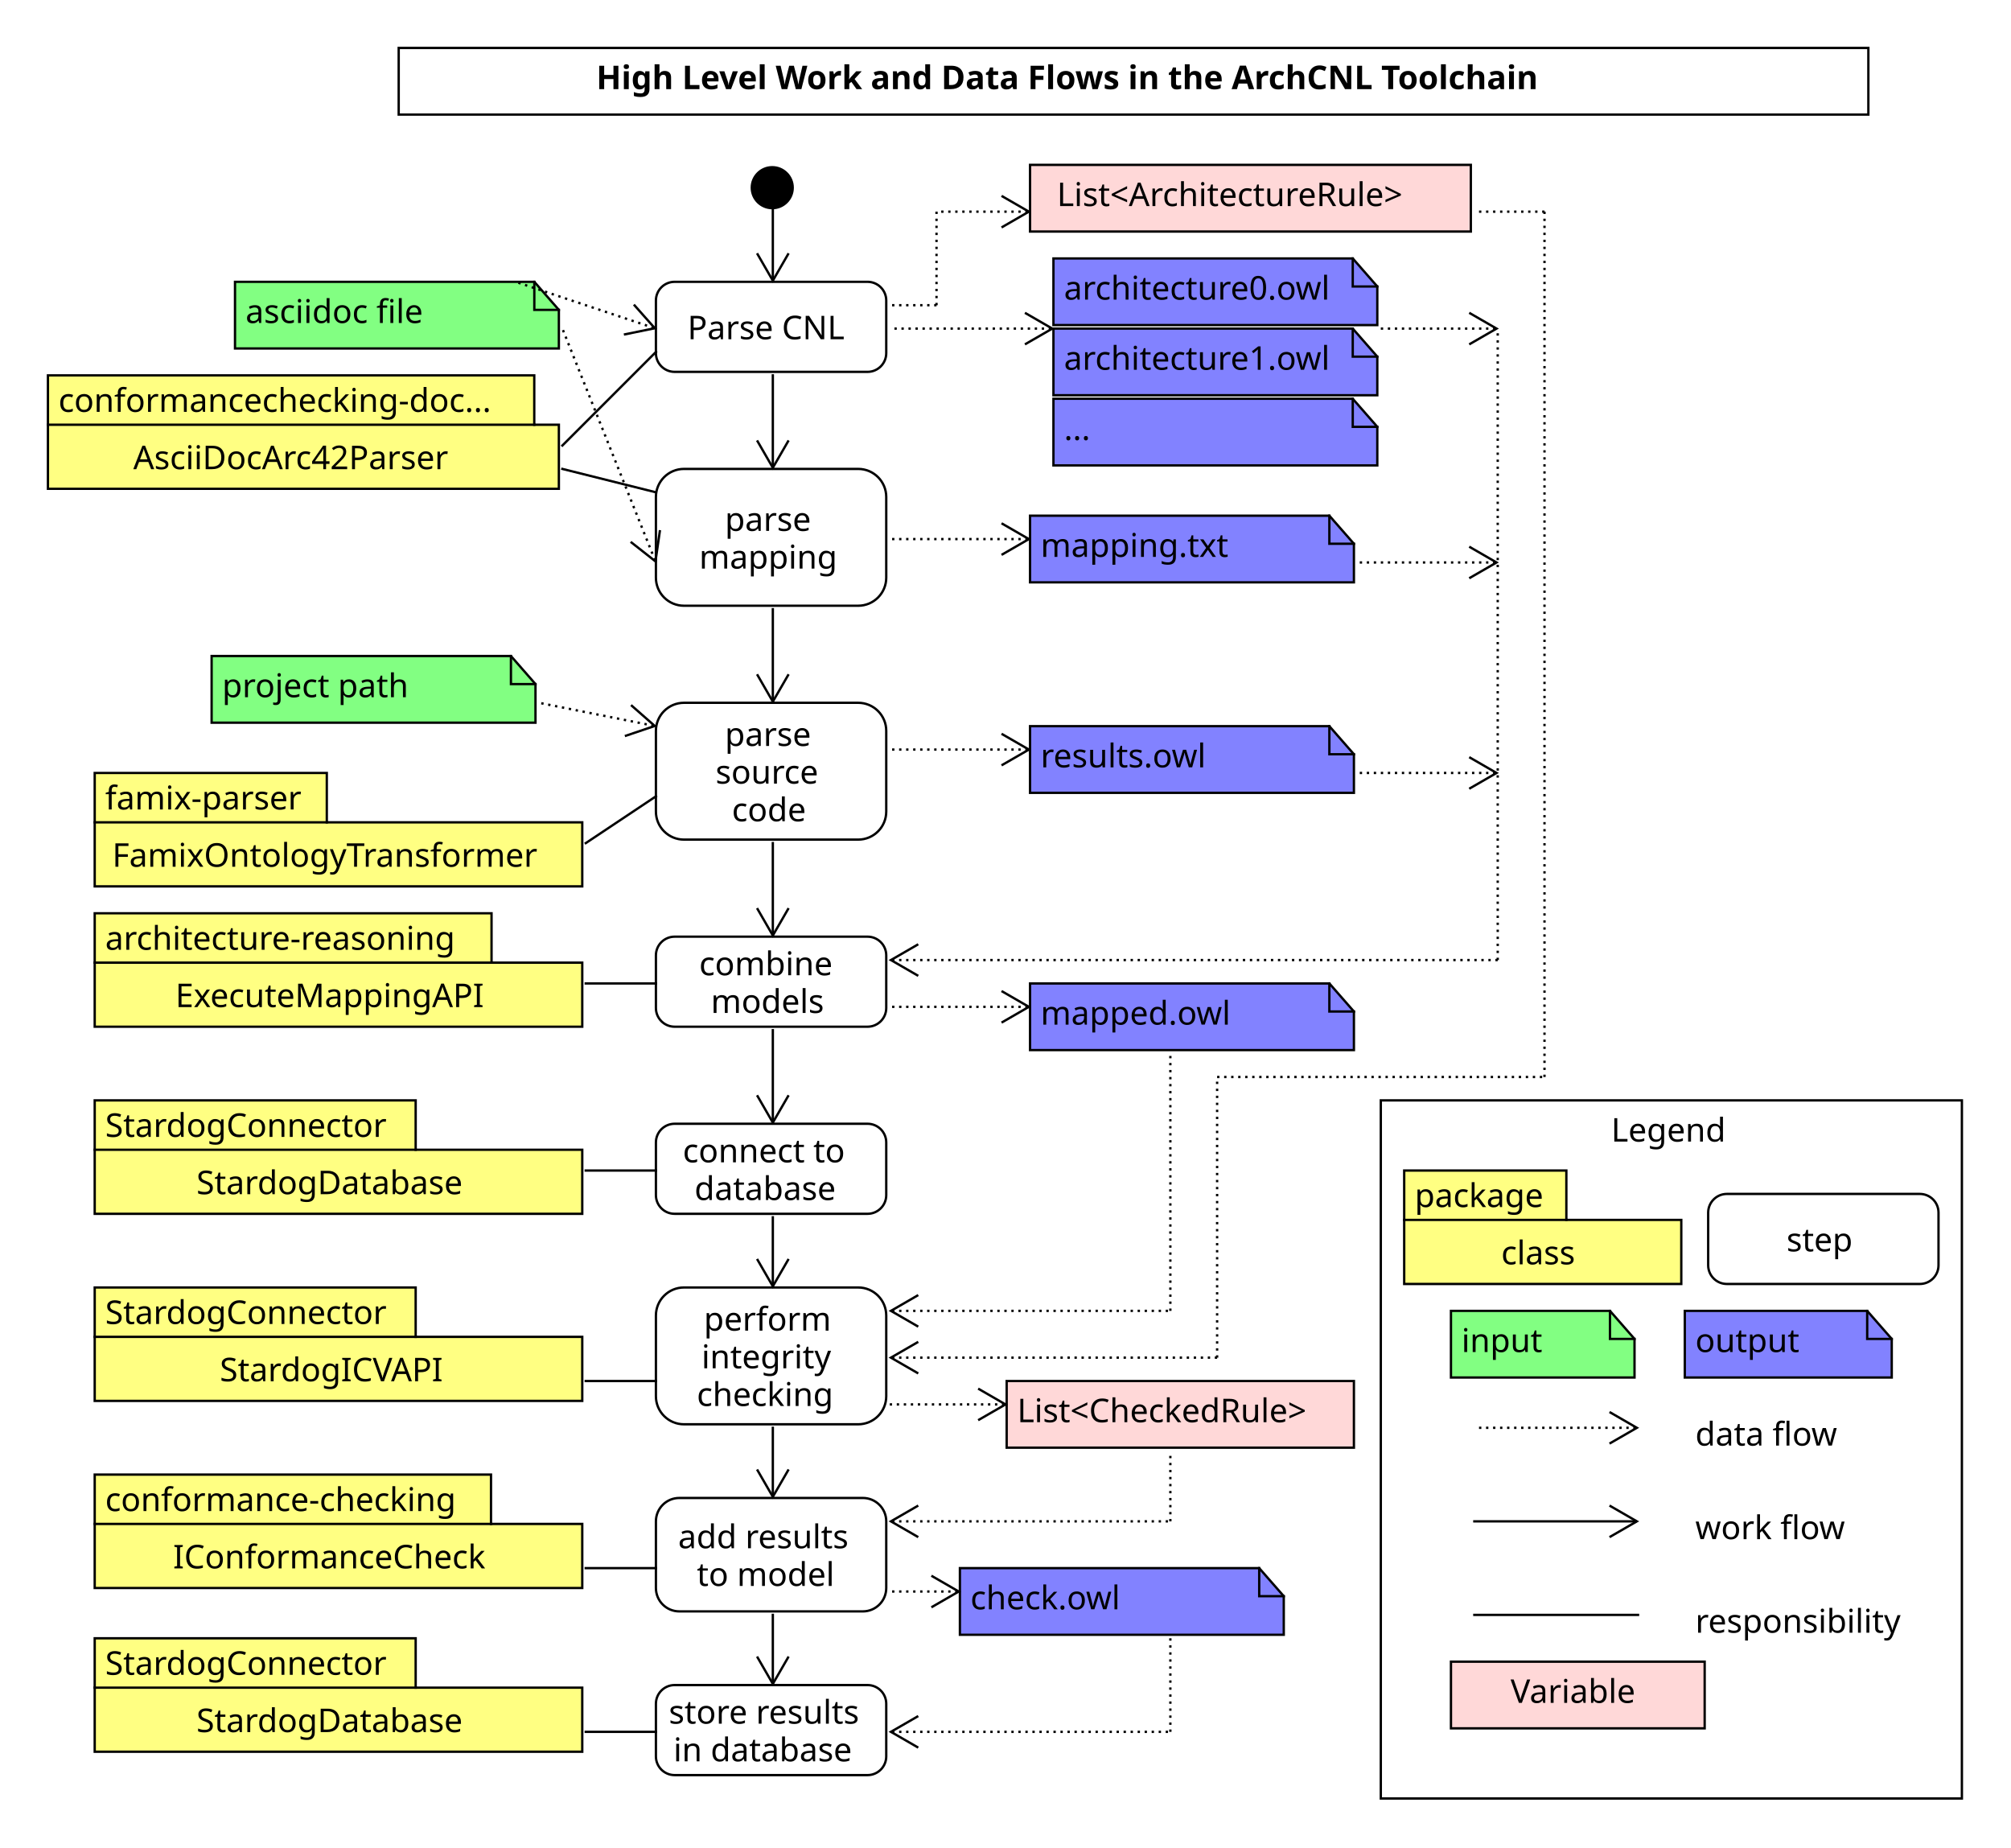
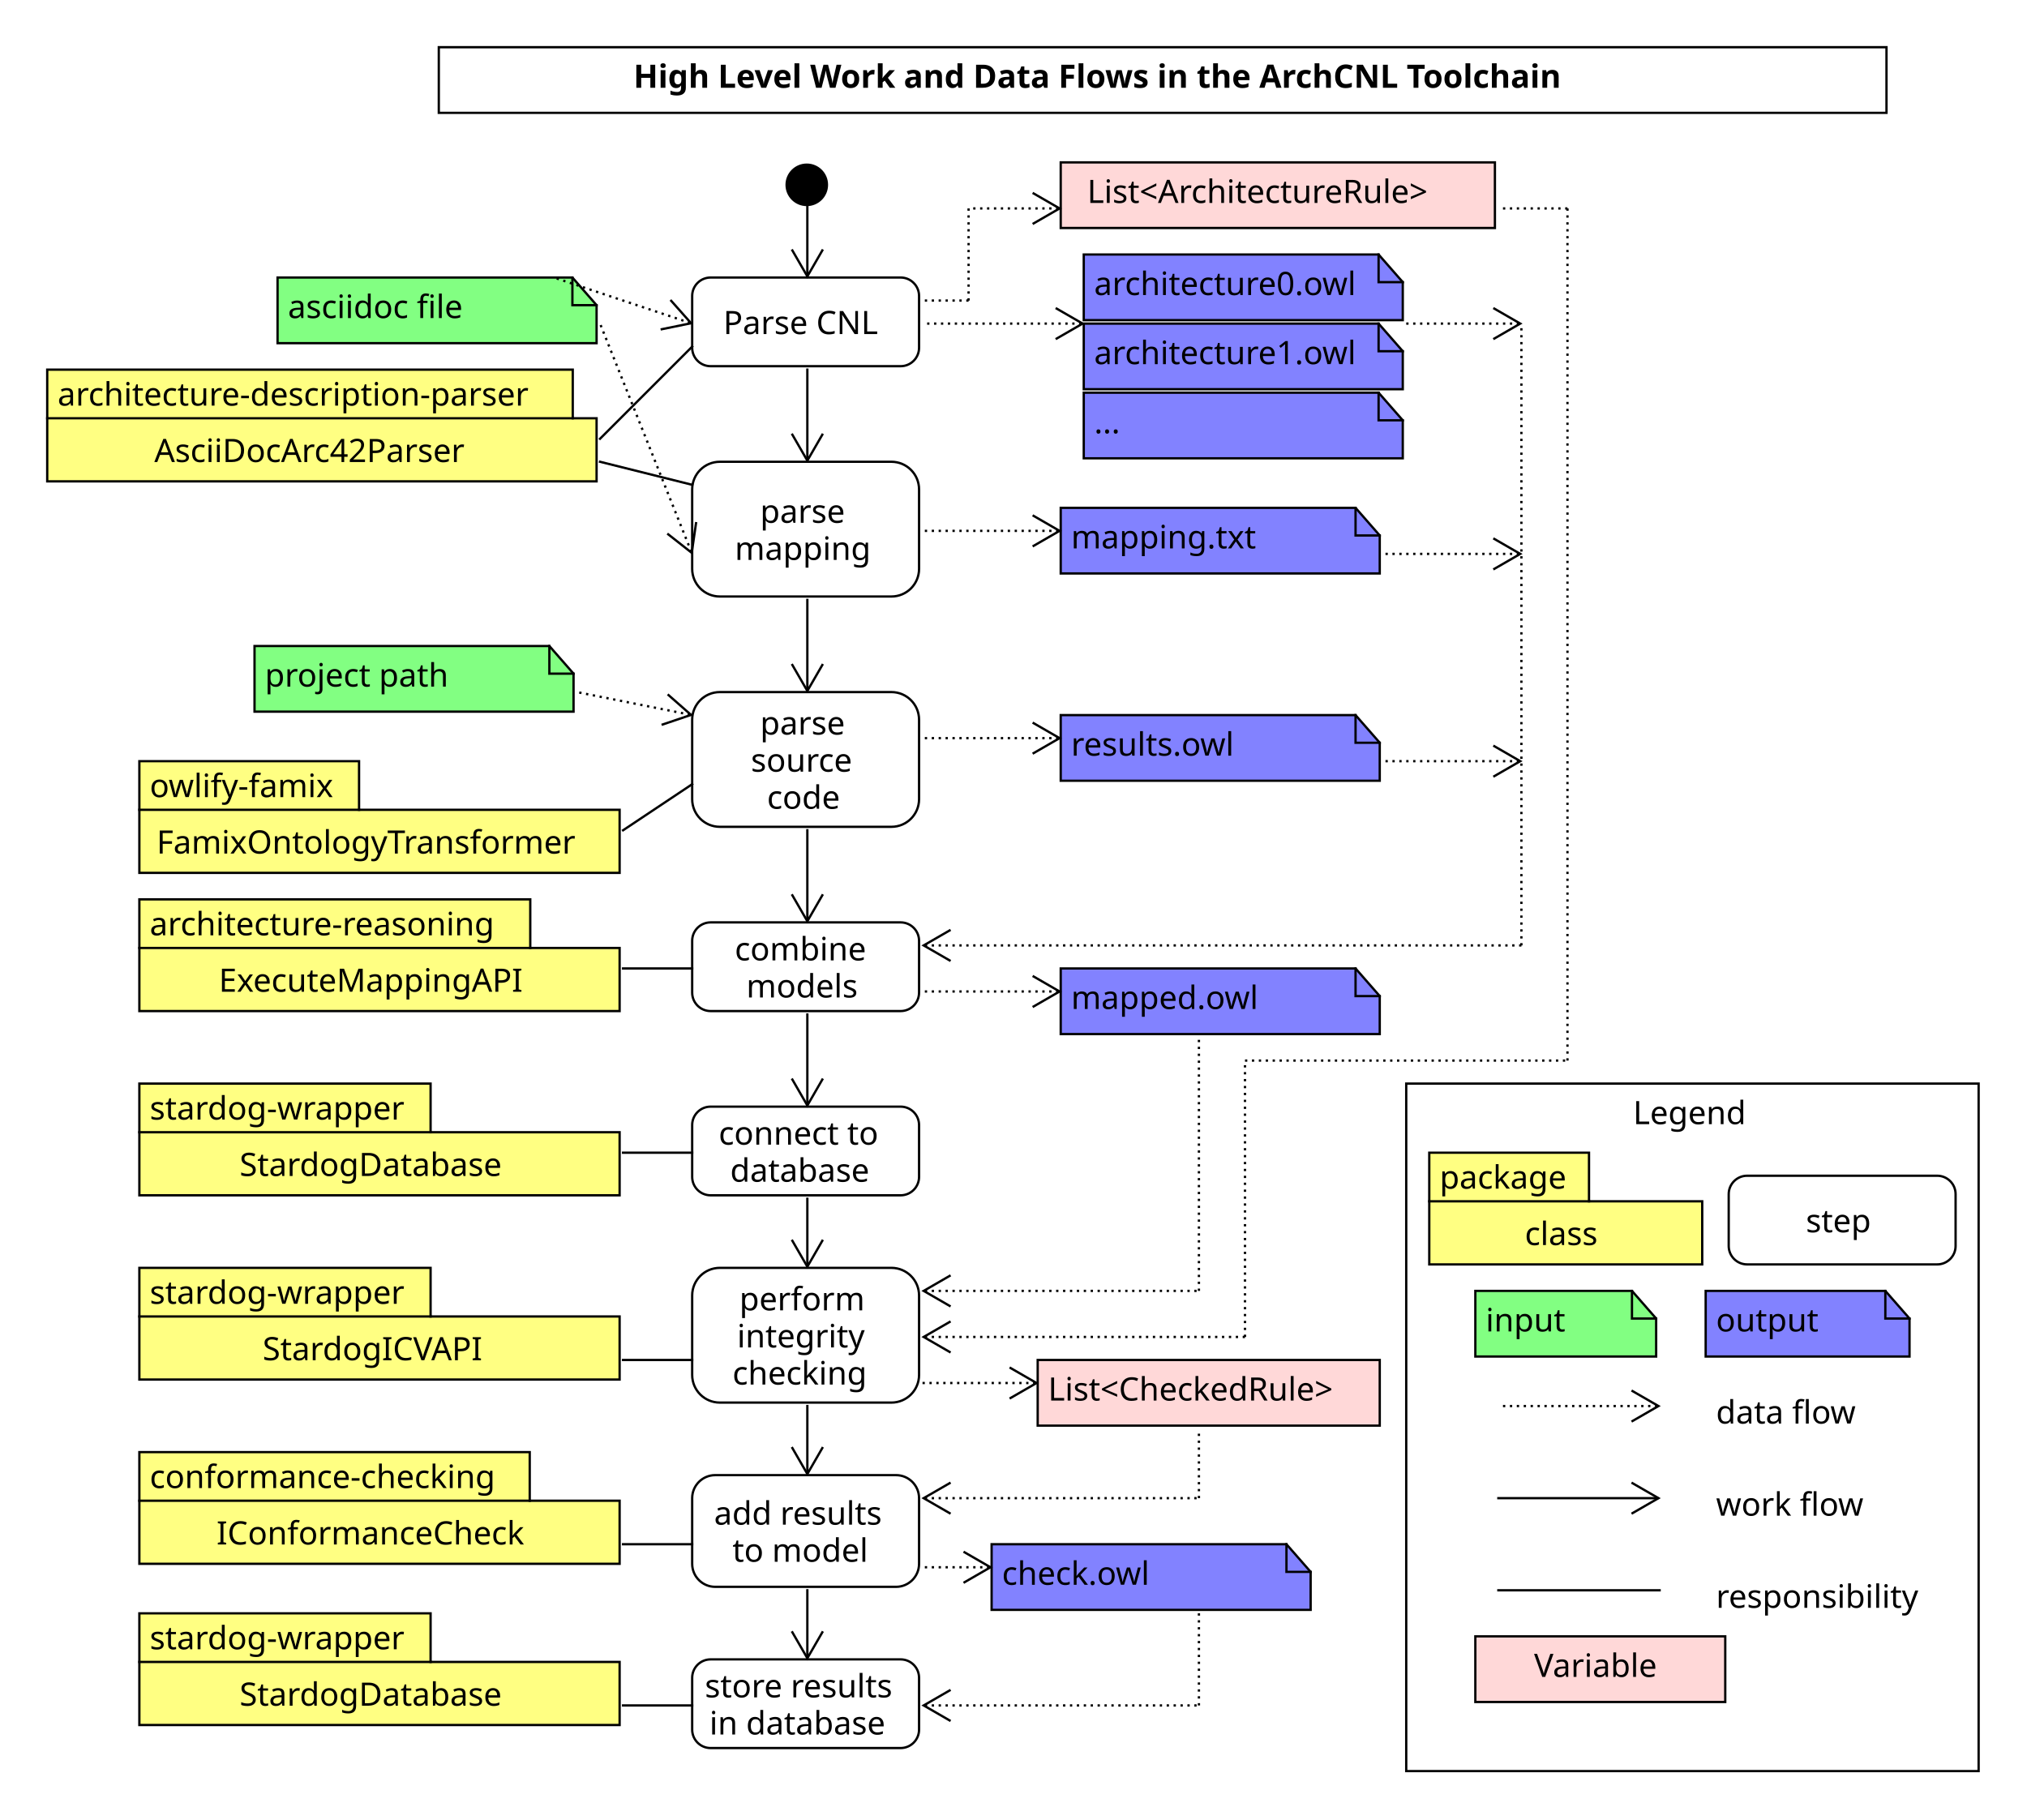
- <svg xmlns="http://www.w3.org/2000/svg" fill-opacity="1" color-rendering="auto" color-interpolation="auto" text-rendering="auto" stroke="black" stroke-linecap="square" width="860" stroke-miterlimit="10" shape-rendering="auto" stroke-opacity="1" fill="black" stroke-dasharray="none" font-weight="normal" stroke-width="1" viewBox="60 10 860 790" height="790" font-family="'Dialog'" font-style="normal" stroke-linejoin="miter" font-size="12px" stroke-dashoffset="0" image-rendering="auto">
+ <svg xmlns="http://www.w3.org/2000/svg" fill-opacity="1" color-rendering="auto" color-interpolation="auto" text-rendering="auto" stroke="black" stroke-linecap="square" width="880" stroke-miterlimit="10" shape-rendering="auto" stroke-opacity="1" fill="black" stroke-dasharray="none" font-weight="normal" stroke-width="1" viewBox="40 10 880 790" height="790" font-family="'Dialog'" font-style="normal" stroke-linejoin="miter" font-size="12px" stroke-dashoffset="0" image-rendering="auto">
  <defs id="genericDefs" />
  <g>
    <defs id="defs1">
      <clipPath clipPathUnits="userSpaceOnUse" id="clipPath1">
        <path d="M0 0 L2147483647 0 L2147483647 2147483647 L0 2147483647 L0 0 Z" />
      </clipPath>
      <clipPath clipPathUnits="userSpaceOnUse" id="clipPath2">
        <path d="M0 0 L0 30 L110 30 L110 0 Z" />
      </clipPath>
      <clipPath clipPathUnits="userSpaceOnUse" id="clipPath3">
        <path d="M0 0 L0 30 L150 30 L150 0 Z" />
      </clipPath>
      <clipPath clipPathUnits="userSpaceOnUse" id="clipPath4">
        <path d="M0 0 L0 30 L190 30 L190 0 Z" />
      </clipPath>
      <clipPath clipPathUnits="userSpaceOnUse" id="clipPath5">
        <path d="M0 0 L0 30 L140 30 L140 0 Z" />
      </clipPath>
      <clipPath clipPathUnits="userSpaceOnUse" id="clipPath6">
        <path d="M0 0 L0 50 L210 50 L210 0 Z" />
      </clipPath>
      <clipPath clipPathUnits="userSpaceOnUse" id="clipPath7">
-         <path d="M0 0 L0 50 L220 50 L220 0 Z" />
+         <path d="M0 0 L0 50 L240 50 L240 0 Z" />
      </clipPath>
      <clipPath clipPathUnits="userSpaceOnUse" id="clipPath8">
        <path d="M0 0 L0 50 L120 50 L120 0 Z" />
      </clipPath>
      <clipPath clipPathUnits="userSpaceOnUse" id="clipPath9">
        <path d="M0 0 L0 300 L250 300 L250 0 Z" />
      </clipPath>
      <clipPath clipPathUnits="userSpaceOnUse" id="clipPath10">
        <path d="M0 0 L0 30 L90 30 L90 0 Z" />
      </clipPath>
      <clipPath clipPathUnits="userSpaceOnUse" id="clipPath11">
        <path d="M0 0 L0 40 L90 40 L90 0 Z" />
      </clipPath>
      <clipPath clipPathUnits="userSpaceOnUse" id="clipPath12">
        <path d="M0 0 L0 30 L80 30 L80 0 Z" />
      </clipPath>
      <clipPath clipPathUnits="userSpaceOnUse" id="clipPath13">
        <path d="M0 0 L0 40 L100 40 L100 0 Z" />
      </clipPath>
      <clipPath clipPathUnits="userSpaceOnUse" id="clipPath14">
        <path d="M0 0 L0 30 L630 30 L630 0 Z" />
      </clipPath>
      <clipPath clipPathUnits="userSpaceOnUse" id="clipPath15">
        <path d="M0 0 L0 50 L100 50 L100 0 Z" />
      </clipPath>
      <clipPath clipPathUnits="userSpaceOnUse" id="clipPath16">
        <path d="M0 0 L0 60 L100 60 L100 0 Z" />
      </clipPath>
      <clipPath clipPathUnits="userSpaceOnUse" id="clipPath17">
        <path d="M0 0 L0 20 L20 20 L20 0 Z" />
      </clipPath>
      <clipPath clipPathUnits="userSpaceOnUse" id="clipPath18">
        <path d="M0 0 L0 520 L310 520 L310 0 Z" />
      </clipPath>
      <clipPath clipPathUnits="userSpaceOnUse" id="clipPath19">
        <path d="M0 0 L0 70 L90 70 L90 0 Z" />
      </clipPath>
      <clipPath clipPathUnits="userSpaceOnUse" id="clipPath20">
        <path d="M0 0 L0 60 L150 60 L150 0 Z" />
      </clipPath>
      <clipPath clipPathUnits="userSpaceOnUse" id="clipPath21">
        <path d="M0 0 L0 70 L150 70 L150 0 Z" />
      </clipPath>
      <clipPath clipPathUnits="userSpaceOnUse" id="clipPath22">
        <path d="M0 0 L0 30 L60 30 L60 0 Z" />
      </clipPath>
      <clipPath clipPathUnits="userSpaceOnUse" id="clipPath23">
        <path d="M0 0 L0 40 L60 40 L60 0 Z" />
      </clipPath>
      <clipPath clipPathUnits="userSpaceOnUse" id="clipPath24">
        <path d="M0 0 L0 30 L100 30 L100 0 Z" />
      </clipPath>
      <clipPath clipPathUnits="userSpaceOnUse" id="clipPath25">
        <path d="M0 0 L0 40 L80 40 L80 0 Z" />
      </clipPath>
      <clipPath clipPathUnits="userSpaceOnUse" id="clipPath26">
        <path d="M0 0 L0 130 L70 130 L70 0 Z" />
      </clipPath>
      <clipPath clipPathUnits="userSpaceOnUse" id="clipPath27">
        <path d="M0 0 L0 50 L90 50 L90 0 Z" />
      </clipPath>
      <clipPath clipPathUnits="userSpaceOnUse" id="clipPath28">
        <path d="M0 0 L0 60 L30 60 L30 0 Z" />
      </clipPath>
      <clipPath clipPathUnits="userSpaceOnUse" id="clipPath29">
        <path d="M0 0 L0 140 L150 140 L150 0 Z" />
      </clipPath>
      <clipPath clipPathUnits="userSpaceOnUse" id="clipPath30">
        <path d="M0 0 L0 70 L30 70 L30 0 Z" />
      </clipPath>
      <clipPath clipPathUnits="userSpaceOnUse" id="clipPath31">
        <path d="M0 0 L0 300 L290 300 L290 0 Z" />
      </clipPath>
      <clipPath clipPathUnits="userSpaceOnUse" id="clipPath32">
        <path d="M0 0 L0 50 L60 50 L60 0 Z" />
      </clipPath>
      <clipPath clipPathUnits="userSpaceOnUse" id="clipPath33">
        <path d="M0 0 L0 50 L70 50 L70 0 Z" />
      </clipPath>
      <clipPath clipPathUnits="userSpaceOnUse" id="clipPath34">
        <path d="M0 0 L0 70 L70 70 L70 0 Z" />
      </clipPath>
    </defs>
    <g fill="rgb(255,175,175)" fill-opacity="0.49" transform="translate(680,720)" stroke-opacity="0.49" stroke="rgb(255,175,175)">
      <rect x="0.5" width="108.5" height="28.5" y="0.5" clip-path="url(#clipPath2)" stroke="none" />
    </g>
    <g transform="translate(680,720)">
      <rect fill="none" x="0.5" width="108.5" height="28.5" y="0.5" clip-path="url(#clipPath2)" />
      <text x="26" font-size="14px" y="18.109" clip-path="url(#clipPath2)" font-family="sans-serif" stroke="none" xml:space="preserve">Variable</text>
    </g>
    <g fill="rgb(255,175,175)" fill-opacity="0.49" transform="translate(490,600)" stroke-opacity="0.49" stroke="rgb(255,175,175)">
      <rect x="0.5" width="148.5" height="28.5" y="0.5" clip-path="url(#clipPath3)" stroke="none" />
    </g>
    <g transform="translate(490,600)">
      <rect fill="none" x="0.5" width="148.5" height="28.5" y="0.5" clip-path="url(#clipPath3)" />
      <text x="5" font-size="14px" y="18.109" clip-path="url(#clipPath3)" font-family="sans-serif" stroke="none" xml:space="preserve">List&lt;CheckedRule&gt;</text>
    </g>
    <g fill="rgb(255,175,175)" fill-opacity="0.49" transform="translate(500,80)" stroke-opacity="0.49" stroke="rgb(255,175,175)">
      <rect x="0.5" width="188.5" height="28.5" y="0.5" clip-path="url(#clipPath4)" stroke="none" />
    </g>
    <g transform="translate(500,80)">
      <rect fill="none" x="0.5" width="188.5" height="28.5" y="0.5" clip-path="url(#clipPath4)" />
      <text x="12" font-size="14px" y="18.109" clip-path="url(#clipPath4)" font-family="sans-serif" stroke="none" xml:space="preserve">List&lt;ArchitectureRule&gt;</text>
    </g>
    <g fill="rgb(0,0,255)" fill-opacity="0.49" transform="translate(510,180)" stroke-opacity="0.49" stroke="rgb(0,0,255)">
      <path d="M0.5 0.5 L128.5 0.5 L139 12.5 L139 29 L0.5 29 Z" stroke="none" clip-path="url(#clipPath5)" />
    </g>
    <g transform="translate(510,180)">
      <path fill="none" d="M0.5 0.5 L128.5 0.5 L139 12.5 L139 29 L0.5 29 Z" clip-path="url(#clipPath5)" />
      <path fill="none" d="M128.5 0.5 L128.5 12.5 L139 12.5" clip-path="url(#clipPath5)" />
      <text x="5" font-size="14px" y="18.109" clip-path="url(#clipPath5)" font-family="sans-serif" stroke="none" xml:space="preserve">...</text>
    </g>
    <g fill="rgb(0,0,255)" fill-opacity="0.49" transform="translate(510,150)" stroke-opacity="0.49" stroke="rgb(0,0,255)">
      <path d="M0.5 0.5 L128.5 0.5 L139 12.5 L139 29 L0.5 29 Z" stroke="none" clip-path="url(#clipPath5)" />
    </g>
    <g transform="translate(510,150)">
      <path fill="none" d="M0.5 0.5 L128.5 0.5 L139 12.5 L139 29 L0.5 29 Z" clip-path="url(#clipPath5)" />
      <path fill="none" d="M128.5 0.5 L128.5 12.5 L139 12.5" clip-path="url(#clipPath5)" />
      <text x="5" font-size="14px" y="18.109" clip-path="url(#clipPath5)" font-family="sans-serif" stroke="none" xml:space="preserve">architecture1.owl</text>
    </g>
    <g fill="rgb(0,255,0)" fill-opacity="0.49" transform="translate(160,130)" stroke-opacity="0.49" stroke="rgb(0,255,0)">
      <path d="M0.5 0.5 L128.5 0.5 L139 12.5 L139 29 L0.5 29 Z" stroke="none" clip-path="url(#clipPath5)" />
    </g>
    <g transform="translate(160,130)">
      <path fill="none" d="M0.5 0.5 L128.5 0.5 L139 12.5 L139 29 L0.5 29 Z" clip-path="url(#clipPath5)" />
      <path fill="none" d="M128.5 0.5 L128.5 12.5 L139 12.5" clip-path="url(#clipPath5)" />
      <text x="5" font-size="14px" y="18.109" clip-path="url(#clipPath5)" font-family="sans-serif" stroke="none" xml:space="preserve">asciidoc file</text>
    </g>
    <g fill="rgb(0,0,255)" fill-opacity="0.49" transform="translate(470,680)" stroke-opacity="0.49" stroke="rgb(0,0,255)">
      <path d="M0.5 0.5 L128.5 0.5 L139 12.5 L139 29 L0.5 29 Z" stroke="none" clip-path="url(#clipPath5)" />
    </g>
    <g transform="translate(470,680)">
      <path fill="none" d="M0.5 0.5 L128.5 0.5 L139 12.5 L139 29 L0.5 29 Z" clip-path="url(#clipPath5)" />
      <path fill="none" d="M128.5 0.5 L128.5 12.5 L139 12.5" clip-path="url(#clipPath5)" />
      <text x="5" font-size="14px" y="18.109" clip-path="url(#clipPath5)" font-family="sans-serif" stroke="none" xml:space="preserve">check.owl</text>
    </g>
    <g fill="rgb(255,255,0)" fill-opacity="0.49" transform="translate(100,710)" stroke-opacity="0.49" stroke="rgb(255,255,0)">
-       <path d="M0.5 0.5 L137.758 0.5 L137.758 21.609 L209 21.609 L209 49 L0.5 49 Z" stroke="none" clip-path="url(#clipPath6)" />
+       <path d="M0.5 0.5 L126.936 0.5 L126.936 21.609 L209 21.609 L209 49 L0.5 49 Z" stroke="none" clip-path="url(#clipPath6)" />
    </g>
    <g transform="translate(100,710)">
-       <path fill="none" d="M0.5 0.5 L137.758 0.5 L137.758 21.609 L209 21.609 L209 49 L0.5 49 Z" clip-path="url(#clipPath6)" />
-       <path fill="none" d="M0.5 21.609 L137.758 21.609" clip-path="url(#clipPath6)" />
-       <text x="5" font-size="14px" y="16.109" clip-path="url(#clipPath6)" font-family="sans-serif" stroke="none" xml:space="preserve">StardogConnector</text>
+       <path fill="none" d="M0.5 0.5 L126.936 0.5 L126.936 21.609 L209 21.609 L209 49 L0.5 49 Z" clip-path="url(#clipPath6)" />
+       <path fill="none" d="M0.5 21.609 L126.936 21.609" clip-path="url(#clipPath6)" />
+       <text x="5" font-size="14px" y="16.109" clip-path="url(#clipPath6)" font-family="sans-serif" stroke="none" xml:space="preserve">stardog-wrapper</text>
      <text x="44" font-size="14px" y="40.609" clip-path="url(#clipPath6)" font-family="sans-serif" stroke="none" xml:space="preserve">StardogDatabase</text>
    </g>
    <g fill="rgb(255,255,0)" fill-opacity="0.49" transform="translate(100,560)" stroke-opacity="0.49" stroke="rgb(255,255,0)">
-       <path d="M0.5 0.5 L137.758 0.5 L137.758 21.609 L209 21.609 L209 49 L0.5 49 Z" stroke="none" clip-path="url(#clipPath6)" />
+       <path d="M0.5 0.5 L126.936 0.5 L126.936 21.609 L209 21.609 L209 49 L0.5 49 Z" stroke="none" clip-path="url(#clipPath6)" />
    </g>
    <g transform="translate(100,560)">
-       <path fill="none" d="M0.5 0.5 L137.758 0.5 L137.758 21.609 L209 21.609 L209 49 L0.5 49 Z" clip-path="url(#clipPath6)" />
-       <path fill="none" d="M0.5 21.609 L137.758 21.609" clip-path="url(#clipPath6)" />
-       <text x="5" font-size="14px" y="16.109" clip-path="url(#clipPath6)" font-family="sans-serif" stroke="none" xml:space="preserve">StardogConnector</text>
+       <path fill="none" d="M0.5 0.5 L126.936 0.5 L126.936 21.609 L209 21.609 L209 49 L0.5 49 Z" clip-path="url(#clipPath6)" />
+       <path fill="none" d="M0.5 21.609 L126.936 21.609" clip-path="url(#clipPath6)" />
+       <text x="5" font-size="14px" y="16.109" clip-path="url(#clipPath6)" font-family="sans-serif" stroke="none" xml:space="preserve">stardog-wrapper</text>
      <text x="54" font-size="14px" y="40.609" clip-path="url(#clipPath6)" font-family="sans-serif" stroke="none" xml:space="preserve">StardogICVAPI</text>
    </g>
    <g fill="rgb(255,255,0)" fill-opacity="0.49" transform="translate(100,640)" stroke-opacity="0.49" stroke="rgb(255,255,0)">
      <path d="M0.5 0.5 L169.976 0.5 L169.976 21.609 L209 21.609 L209 49 L0.5 49 Z" stroke="none" clip-path="url(#clipPath6)" />
    </g>
    <g transform="translate(100,640)">
      <path fill="none" d="M0.5 0.5 L169.976 0.5 L169.976 21.609 L209 21.609 L209 49 L0.5 49 Z" clip-path="url(#clipPath6)" />
      <path fill="none" d="M0.5 21.609 L169.976 21.609" clip-path="url(#clipPath6)" />
      <text x="5" font-size="14px" y="16.109" clip-path="url(#clipPath6)" font-family="sans-serif" stroke="none" xml:space="preserve">conformance-checking</text>
      <text x="34" font-size="14px" y="40.609" clip-path="url(#clipPath6)" font-family="sans-serif" stroke="none" xml:space="preserve">IConformanceCheck</text>
    </g>
    <g fill="rgb(255,255,0)" fill-opacity="0.49" transform="translate(100,400)" stroke-opacity="0.49" stroke="rgb(255,255,0)">
      <path d="M0.5 0.5 L170.208 0.5 L170.208 21.609 L209 21.609 L209 49 L0.5 49 Z" stroke="none" clip-path="url(#clipPath6)" />
    </g>
    <g transform="translate(100,400)">
      <path fill="none" d="M0.5 0.5 L170.208 0.5 L170.208 21.609 L209 21.609 L209 49 L0.5 49 Z" clip-path="url(#clipPath6)" />
      <path fill="none" d="M0.5 21.609 L170.208 21.609" clip-path="url(#clipPath6)" />
      <text x="5" font-size="14px" y="16.109" clip-path="url(#clipPath6)" font-family="sans-serif" stroke="none" xml:space="preserve">architecture-reasoning</text>
      <text x="35" font-size="14px" y="40.609" clip-path="url(#clipPath6)" font-family="sans-serif" stroke="none" xml:space="preserve">ExecuteMappingAPI</text>
    </g>
    <g fill="rgb(255,255,0)" fill-opacity="0.49" transform="translate(100,480)" stroke-opacity="0.49" stroke="rgb(255,255,0)">
-       <path d="M0.5 0.5 L137.758 0.5 L137.758 21.609 L209 21.609 L209 49 L0.5 49 Z" stroke="none" clip-path="url(#clipPath6)" />
+       <path d="M0.5 0.5 L126.936 0.5 L126.936 21.609 L209 21.609 L209 49 L0.5 49 Z" stroke="none" clip-path="url(#clipPath6)" />
    </g>
    <g transform="translate(100,480)">
-       <path fill="none" d="M0.5 0.5 L137.758 0.5 L137.758 21.609 L209 21.609 L209 49 L0.5 49 Z" clip-path="url(#clipPath6)" />
-       <path fill="none" d="M0.5 21.609 L137.758 21.609" clip-path="url(#clipPath6)" />
-       <text x="5" font-size="14px" y="16.109" clip-path="url(#clipPath6)" font-family="sans-serif" stroke="none" xml:space="preserve">StardogConnector</text>
+       <path fill="none" d="M0.5 0.5 L126.936 0.5 L126.936 21.609 L209 21.609 L209 49 L0.5 49 Z" clip-path="url(#clipPath6)" />
+       <path fill="none" d="M0.5 21.609 L126.936 21.609" clip-path="url(#clipPath6)" />
+       <text x="5" font-size="14px" y="16.109" clip-path="url(#clipPath6)" font-family="sans-serif" stroke="none" xml:space="preserve">stardog-wrapper</text>
      <text x="44" font-size="14px" y="40.609" clip-path="url(#clipPath6)" font-family="sans-serif" stroke="none" xml:space="preserve">StardogDatabase</text>
    </g>
-     <g fill="rgb(255,255,0)" fill-opacity="0.49" transform="translate(80,170)" stroke-opacity="0.49" stroke="rgb(255,255,0)">
-       <path d="M0.5 0.5 L208.476 0.5 L208.476 21.609 L219 21.609 L219 49 L0.5 49 Z" stroke="none" clip-path="url(#clipPath7)" />
-     </g>
-     <g transform="translate(80,170)">
-       <path fill="none" d="M0.5 0.5 L208.476 0.5 L208.476 21.609 L219 21.609 L219 49 L0.5 49 Z" clip-path="url(#clipPath7)" />
-       <path fill="none" d="M0.5 21.609 L208.476 21.609" clip-path="url(#clipPath7)" />
-       <text x="5" font-size="14px" y="16.109" clip-path="url(#clipPath7)" font-family="sans-serif" stroke="none" xml:space="preserve">conformancechecking-doc...</text>
-       <text x="37" font-size="14px" y="40.609" clip-path="url(#clipPath7)" font-family="sans-serif" stroke="none" xml:space="preserve">AsciiDocArc42Parser</text>
+     <g fill="rgb(255,255,0)" fill-opacity="0.49" transform="translate(60,170)" stroke-opacity="0.49" stroke="rgb(255,255,0)">
+       <path d="M0.5 0.5 L228.655 0.5 L228.655 21.609 L239 21.609 L239 49 L0.5 49 Z" stroke="none" clip-path="url(#clipPath7)" />
+     </g>
+     <g transform="translate(60,170)">
+       <path fill="none" d="M0.5 0.5 L228.655 0.5 L228.655 21.609 L239 21.609 L239 49 L0.5 49 Z" clip-path="url(#clipPath7)" />
+       <path fill="none" d="M0.5 21.609 L228.655 21.609" clip-path="url(#clipPath7)" />
+       <text x="5" font-size="14px" y="16.109" clip-path="url(#clipPath7)" font-family="sans-serif" stroke="none" xml:space="preserve">architecture-description-parser</text>
+       <text x="47" font-size="14px" y="40.609" clip-path="url(#clipPath7)" font-family="sans-serif" stroke="none" xml:space="preserve">AsciiDocArc42Parser</text>
    </g>
    <g fill="rgb(255,255,0)" fill-opacity="0.49" transform="translate(100,340)" stroke-opacity="0.49" stroke="rgb(255,255,0)">
-       <path d="M0.5 0.5 L99.757 0.5 L99.757 21.609 L209 21.609 L209 49 L0.5 49 Z" stroke="none" clip-path="url(#clipPath6)" />
+       <path d="M0.5 0.5 L95.881 0.5 L95.881 21.609 L209 21.609 L209 49 L0.5 49 Z" stroke="none" clip-path="url(#clipPath6)" />
    </g>
    <g transform="translate(100,340)">
-       <path fill="none" d="M0.5 0.5 L99.757 0.5 L99.757 21.609 L209 21.609 L209 49 L0.5 49 Z" clip-path="url(#clipPath6)" />
-       <path fill="none" d="M0.5 21.609 L99.757 21.609" clip-path="url(#clipPath6)" />
-       <text x="5" font-size="14px" y="16.109" clip-path="url(#clipPath6)" font-family="sans-serif" stroke="none" xml:space="preserve">famix-parser</text>
+       <path fill="none" d="M0.5 0.5 L95.881 0.5 L95.881 21.609 L209 21.609 L209 49 L0.5 49 Z" clip-path="url(#clipPath6)" />
+       <path fill="none" d="M0.5 21.609 L95.881 21.609" clip-path="url(#clipPath6)" />
+       <text x="5" font-size="14px" y="16.109" clip-path="url(#clipPath6)" font-family="sans-serif" stroke="none" xml:space="preserve">owlify-famix</text>
      <text x="8" font-size="14px" y="40.609" clip-path="url(#clipPath6)" font-family="sans-serif" stroke="none" xml:space="preserve">FamixOntologyTransformer</text>
    </g>
    <g fill="rgb(255,255,0)" fill-opacity="0.49" transform="translate(660,510)" stroke-opacity="0.49" stroke="rgb(255,255,0)">
      <path d="M0.5 0.5 L69.85 0.5 L69.85 21.609 L119 21.609 L119 49 L0.5 49 Z" stroke="none" clip-path="url(#clipPath8)" />
    </g>
    <g transform="translate(660,510)">
      <path fill="none" d="M0.5 0.5 L69.85 0.5 L69.85 21.609 L119 21.609 L119 49 L0.5 49 Z" clip-path="url(#clipPath8)" />
      <path fill="none" d="M0.5 21.609 L69.85 21.609" clip-path="url(#clipPath8)" />
      <text x="5" font-size="14px" y="16.109" clip-path="url(#clipPath8)" font-family="sans-serif" stroke="none" xml:space="preserve">package</text>
      <text x="42" font-size="14px" y="40.609" clip-path="url(#clipPath8)" font-family="sans-serif" stroke="none" xml:space="preserve">class</text>
    </g>
    <g fill="rgb(255,255,255)" fill-opacity="0" transform="translate(650,480)" stroke-opacity="0" stroke="rgb(255,255,255)">
      <rect x="0.5" width="248.5" height="298.5" y="0.5" clip-path="url(#clipPath9)" stroke="none" />
    </g>
    <g transform="translate(650,480)">
      <rect fill="none" x="0.5" width="248.5" height="298.5" y="0.5" clip-path="url(#clipPath9)" />
      <text x="99" font-size="14px" y="18.109" clip-path="url(#clipPath9)" font-family="sans-serif" stroke="none" xml:space="preserve">Legend</text>
    </g>
    <g font-family="sans-serif" font-size="14px" transform="translate(780,690)">
      <text x="5" xml:space="preserve" y="18.109" clip-path="url(#clipPath2)" stroke="none">responsibility</text>
    </g>
    <g font-family="sans-serif" font-size="14px" transform="translate(780,650)">
      <text x="5" xml:space="preserve" y="18.109" clip-path="url(#clipPath10)" stroke="none">work flow</text>
    </g>
    <g font-family="sans-serif" font-size="14px" transform="translate(780,610)">
      <text x="5" xml:space="preserve" y="18.109" clip-path="url(#clipPath11)" stroke="none">data flow</text>
    </g>
    <g fill="rgb(0,255,0)" fill-opacity="0.49" transform="translate(680,570)" stroke-opacity="0.49" stroke="rgb(0,255,0)">
      <path d="M0.5 0.5 L68.5 0.5 L79 12.5 L79 29 L0.5 29 Z" stroke="none" clip-path="url(#clipPath12)" />
    </g>
    <g transform="translate(680,570)">
      <path fill="none" d="M0.5 0.5 L68.5 0.5 L79 12.5 L79 29 L0.5 29 Z" clip-path="url(#clipPath12)" />
      <path fill="none" d="M68.5 0.5 L68.5 12.5 L79 12.5" clip-path="url(#clipPath12)" />
      <text x="5" font-size="14px" y="18.109" clip-path="url(#clipPath12)" font-family="sans-serif" stroke="none" xml:space="preserve">input</text>
    </g>
    <g fill="rgb(0,0,255)" fill-opacity="0.49" transform="translate(780,570)" stroke-opacity="0.49" stroke="rgb(0,0,255)">
      <path d="M0.5 0.5 L78.5 0.5 L89 12.5 L89 29 L0.5 29 Z" stroke="none" clip-path="url(#clipPath10)" />
    </g>
    <g transform="translate(780,570)">
      <path fill="none" d="M0.5 0.5 L78.5 0.5 L89 12.5 L89 29 L0.5 29 Z" clip-path="url(#clipPath10)" />
      <path fill="none" d="M78.5 0.5 L78.5 12.5 L89 12.5" clip-path="url(#clipPath10)" />
      <text x="5" font-size="14px" y="18.109" clip-path="url(#clipPath10)" font-family="sans-serif" stroke="none" xml:space="preserve">output</text>
    </g>
    <g fill="rgb(255,255,255)" fill-opacity="0" transform="translate(790,520)" stroke-opacity="0" stroke="rgb(255,255,255)">
      <rect x="0.5" y="0.5" clip-path="url(#clipPath13)" width="98.5" rx="8" ry="8" height="38.5" stroke="none" />
    </g>
    <g transform="translate(790,520)">
      <rect x="0.5" y="0.5" clip-path="url(#clipPath13)" fill="none" width="98.5" rx="8" ry="8" height="38.5" />
      <text x="34" font-size="14px" y="25.055" clip-path="url(#clipPath13)" font-family="sans-serif" stroke="none" xml:space="preserve">step</text>
    </g>
    <g fill="rgb(255,255,255)" fill-opacity="0" transform="translate(230,30)" stroke-opacity="0" stroke="rgb(255,255,255)">
      <rect x="0.5" width="628.5" height="28.5" y="0.5" clip-path="url(#clipPath14)" stroke="none" />
    </g>
    <g transform="translate(230,30)">
      <rect fill="none" x="0.5" width="628.5" height="28.5" y="0.5" clip-path="url(#clipPath14)" />
      <text x="85" font-size="14px" y="18.109" clip-path="url(#clipPath14)" font-family="sans-serif" stroke="none" font-weight="bold" xml:space="preserve">High Level Work and Data Flows in the ArchCNL Toolchain</text>
    </g>
    <g fill="rgb(0,255,0)" fill-opacity="0.49" transform="translate(150,290)" stroke-opacity="0.49" stroke="rgb(0,255,0)">
      <path d="M0.5 0.5 L128.5 0.5 L139 12.5 L139 29 L0.5 29 Z" stroke="none" clip-path="url(#clipPath5)" />
    </g>
    <g transform="translate(150,290)">
      <path fill="none" d="M0.5 0.5 L128.5 0.5 L139 12.5 L139 29 L0.5 29 Z" clip-path="url(#clipPath5)" />
      <path fill="none" d="M128.5 0.5 L128.5 12.5 L139 12.5" clip-path="url(#clipPath5)" />
      <text x="5" font-size="14px" y="18.109" clip-path="url(#clipPath5)" font-family="sans-serif" stroke="none" xml:space="preserve">project path</text>
    </g>
    <g fill="rgb(255,255,255)" fill-opacity="0" transform="translate(340,730)" stroke-opacity="0" stroke="rgb(255,255,255)">
      <rect x="0.5" y="0.5" clip-path="url(#clipPath13)" width="98.5" rx="8" ry="8" height="38.5" stroke="none" />
    </g>
    <g transform="translate(340,730)">
      <rect x="0.5" y="0.5" clip-path="url(#clipPath13)" fill="none" width="98.5" rx="8" ry="8" height="38.5" />
      <text x="6" font-size="14px" y="17" clip-path="url(#clipPath13)" font-family="sans-serif" stroke="none" xml:space="preserve">store results</text>
      <text x="8" font-size="14px" y="33.109" clip-path="url(#clipPath13)" font-family="sans-serif" stroke="none" xml:space="preserve">in database</text>
    </g>
    <g fill="rgb(255,255,255)" fill-opacity="0" transform="translate(340,650)" stroke-opacity="0" stroke="rgb(255,255,255)">
      <rect x="0.5" y="0.5" clip-path="url(#clipPath15)" width="98.5" rx="10" ry="10" height="48.5" stroke="none" />
    </g>
    <g transform="translate(340,650)">
      <rect x="0.5" y="0.5" clip-path="url(#clipPath15)" fill="none" width="98.5" rx="10" ry="10" height="48.5" />
      <text x="10" font-size="14px" y="22" clip-path="url(#clipPath15)" font-family="sans-serif" stroke="none" xml:space="preserve">add results</text>
      <text x="18" font-size="14px" y="38.109" clip-path="url(#clipPath15)" font-family="sans-serif" stroke="none" xml:space="preserve">to model</text>
    </g>
    <g fill="rgb(255,255,255)" fill-opacity="0" transform="translate(340,560)" stroke-opacity="0" stroke="rgb(255,255,255)">
      <rect x="0.5" y="0.5" clip-path="url(#clipPath16)" width="98.5" rx="12" ry="12" height="58.5" stroke="none" />
    </g>
    <g transform="translate(340,560)">
      <rect x="0.5" y="0.5" clip-path="url(#clipPath16)" fill="none" width="98.5" rx="12" ry="12" height="58.5" />
      <text x="21" font-size="14px" y="18.945" clip-path="url(#clipPath16)" font-family="sans-serif" stroke="none" xml:space="preserve">perform</text>
      <text x="20" font-size="14px" y="35.055" clip-path="url(#clipPath16)" font-family="sans-serif" stroke="none" xml:space="preserve">integrity</text>
      <text x="18" font-size="14px" y="51.164" clip-path="url(#clipPath16)" font-family="sans-serif" stroke="none" xml:space="preserve">checking</text>
    </g>
    <g fill="rgb(255,255,255)" fill-opacity="0" transform="translate(340,490)" stroke-opacity="0" stroke="rgb(255,255,255)">
      <rect x="0.5" y="0.5" clip-path="url(#clipPath13)" width="98.5" rx="8" ry="8" height="38.5" stroke="none" />
    </g>
    <g transform="translate(340,490)">
      <rect x="0.5" y="0.5" clip-path="url(#clipPath13)" fill="none" width="98.5" rx="8" ry="8" height="38.5" />
      <text x="12" font-size="14px" y="17" clip-path="url(#clipPath13)" font-family="sans-serif" stroke="none" xml:space="preserve">connect to</text>
      <text x="17" font-size="14px" y="33.109" clip-path="url(#clipPath13)" font-family="sans-serif" stroke="none" xml:space="preserve">database</text>
    </g>
    <g fill="rgb(0,0,255)" fill-opacity="0.49" transform="translate(500,430)" stroke-opacity="0.49" stroke="rgb(0,0,255)">
      <path d="M0.5 0.5 L128.5 0.5 L139 12.5 L139 29 L0.5 29 Z" stroke="none" clip-path="url(#clipPath5)" />
    </g>
    <g transform="translate(500,430)">
      <path fill="none" d="M0.5 0.5 L128.5 0.5 L139 12.5 L139 29 L0.5 29 Z" clip-path="url(#clipPath5)" />
      <path fill="none" d="M128.5 0.5 L128.5 12.5 L139 12.5" clip-path="url(#clipPath5)" />
      <text x="5" font-size="14px" y="18.109" clip-path="url(#clipPath5)" font-family="sans-serif" stroke="none" xml:space="preserve">mapped.owl</text>
    </g>
    <g fill="rgb(0,0,255)" fill-opacity="0.49" transform="translate(500,320)" stroke-opacity="0.49" stroke="rgb(0,0,255)">
      <path d="M0.5 0.5 L128.5 0.5 L139 12.5 L139 29 L0.5 29 Z" stroke="none" clip-path="url(#clipPath5)" />
    </g>
    <g transform="translate(500,320)">
      <path fill="none" d="M0.5 0.5 L128.5 0.5 L139 12.5 L139 29 L0.5 29 Z" clip-path="url(#clipPath5)" />
      <path fill="none" d="M128.5 0.5 L128.5 12.5 L139 12.5" clip-path="url(#clipPath5)" />
      <text x="5" font-size="14px" y="18.109" clip-path="url(#clipPath5)" font-family="sans-serif" stroke="none" xml:space="preserve">results.owl</text>
    </g>
    <g fill="rgb(255,255,255)" fill-opacity="0" transform="translate(340,310)" stroke-opacity="0" stroke="rgb(255,255,255)">
      <rect x="0.5" y="0.5" clip-path="url(#clipPath16)" width="98.5" rx="12" ry="12" height="58.5" stroke="none" />
    </g>
    <g transform="translate(340,310)">
      <rect x="0.5" y="0.5" clip-path="url(#clipPath16)" fill="none" width="98.5" rx="12" ry="12" height="58.5" />
      <text x="30" font-size="14px" y="18.945" clip-path="url(#clipPath16)" font-family="sans-serif" stroke="none" xml:space="preserve">parse</text>
      <text x="26" font-size="14px" y="35.055" clip-path="url(#clipPath16)" font-family="sans-serif" stroke="none" xml:space="preserve">source</text>
      <text x="33" font-size="14px" y="51.164" clip-path="url(#clipPath16)" font-family="sans-serif" stroke="none" xml:space="preserve">code</text>
    </g>
    <g fill="rgb(255,255,255)" fill-opacity="0" transform="translate(340,410)" stroke-opacity="0" stroke="rgb(255,255,255)">
      <rect x="0.5" y="0.5" clip-path="url(#clipPath13)" width="98.5" rx="8" ry="8" height="38.5" stroke="none" />
    </g>
    <g transform="translate(340,410)">
      <rect x="0.5" y="0.5" clip-path="url(#clipPath13)" fill="none" width="98.5" rx="8" ry="8" height="38.5" />
      <text x="19" font-size="14px" y="17" clip-path="url(#clipPath13)" font-family="sans-serif" stroke="none" xml:space="preserve">combine</text>
      <text x="24" font-size="14px" y="33.109" clip-path="url(#clipPath13)" font-family="sans-serif" stroke="none" xml:space="preserve">models</text>
    </g>
    <g fill="rgb(0,0,255)" fill-opacity="0.49" transform="translate(500,230)" stroke-opacity="0.49" stroke="rgb(0,0,255)">
      <path d="M0.5 0.5 L128.5 0.5 L139 12.5 L139 29 L0.5 29 Z" stroke="none" clip-path="url(#clipPath5)" />
    </g>
    <g transform="translate(500,230)">
      <path fill="none" d="M0.5 0.5 L128.5 0.5 L139 12.5 L139 29 L0.5 29 Z" clip-path="url(#clipPath5)" />
      <path fill="none" d="M128.5 0.5 L128.5 12.5 L139 12.5" clip-path="url(#clipPath5)" />
      <text x="5" font-size="14px" y="18.109" clip-path="url(#clipPath5)" font-family="sans-serif" stroke="none" xml:space="preserve">mapping.txt</text>
    </g>
    <g fill="rgb(0,0,255)" fill-opacity="0.49" transform="translate(510,120)" stroke-opacity="0.49" stroke="rgb(0,0,255)">
      <path d="M0.5 0.5 L128.5 0.5 L139 12.5 L139 29 L0.5 29 Z" stroke="none" clip-path="url(#clipPath5)" />
    </g>
    <g transform="translate(510,120)">
      <path fill="none" d="M0.5 0.5 L128.5 0.5 L139 12.5 L139 29 L0.5 29 Z" clip-path="url(#clipPath5)" />
      <path fill="none" d="M128.5 0.5 L128.5 12.5 L139 12.5" clip-path="url(#clipPath5)" />
      <text x="5" font-size="14px" y="18.109" clip-path="url(#clipPath5)" font-family="sans-serif" stroke="none" xml:space="preserve">architecture0.owl</text>
    </g>
    <g fill="rgb(255,255,255)" fill-opacity="0" transform="translate(340,210)" stroke-opacity="0" stroke="rgb(255,255,255)">
      <rect x="0.5" y="0.5" clip-path="url(#clipPath16)" width="98.5" rx="12" ry="12" height="58.5" stroke="none" />
    </g>
    <g transform="translate(340,210)">
      <rect x="0.5" y="0.5" clip-path="url(#clipPath16)" fill="none" width="98.5" rx="12" ry="12" height="58.5" />
      <text x="30" font-size="14px" y="27" clip-path="url(#clipPath16)" font-family="sans-serif" stroke="none" xml:space="preserve">parse</text>
      <text x="19" font-size="14px" y="43.109" clip-path="url(#clipPath16)" font-family="sans-serif" stroke="none" xml:space="preserve">mapping</text>
    </g>
    <g fill="rgb(255,255,255)" fill-opacity="0" transform="translate(340,130)" stroke-opacity="0" stroke="rgb(255,255,255)">
      <rect x="0.5" y="0.5" clip-path="url(#clipPath13)" width="98.5" rx="8" ry="8" height="38.5" stroke="none" />
    </g>
    <g transform="translate(340,130)">
      <rect x="0.5" y="0.5" clip-path="url(#clipPath13)" fill="none" width="98.5" rx="8" ry="8" height="38.5" />
      <text x="14" font-size="14px" y="25.055" clip-path="url(#clipPath13)" font-family="sans-serif" stroke="none" xml:space="preserve">Parse CNL</text>
    </g>
    <g transform="translate(380,80)">
      <circle r="8.75" clip-path="url(#clipPath17)" cx="10.25" cy="10.25" stroke="none" />
      <circle fill="none" r="8.75" clip-path="url(#clipPath17)" cx="10.25" cy="10.25" />
    </g>
    <g stroke-dasharray="1,2" stroke-miterlimit="5" transform="translate(430,90)" stroke-linecap="butt">
      <path fill="none" d="M11.5 500.5 L150.5 500.5" clip-path="url(#clipPath18)" />
      <path fill="none" d="M150.5 500.5 L150.5 380.5" clip-path="url(#clipPath18)" />
      <path fill="none" d="M150.5 380.5 L290.5 380.5" clip-path="url(#clipPath18)" />
      <path fill="none" d="M290.5 380.5 L290.5 10.5" clip-path="url(#clipPath18)" />
      <path fill="none" d="M290.5 10.5 L260.5 10.5" clip-path="url(#clipPath18)" />
      <path fill="none" stroke-miterlimit="10" stroke-dasharray="none" d="M22.258 507 L11 500.5 L22.258 494" clip-path="url(#clipPath18)" stroke-linecap="square" />
    </g>
    <g stroke-dasharray="1,2" stroke-miterlimit="5" transform="translate(430,90)" stroke-linecap="butt">
      <path fill="none" d="M69.5 10.5 L30.5 10.5" clip-path="url(#clipPath19)" />
      <path fill="none" d="M30.5 10.5 L30.5 50.5" clip-path="url(#clipPath19)" />
      <path fill="none" d="M30.5 50.5 L10.5 50.5" clip-path="url(#clipPath19)" />
      <path fill="none" stroke-miterlimit="10" stroke-dasharray="none" d="M58.742 4 L70 10.5 L58.742 17" clip-path="url(#clipPath19)" stroke-linecap="square" />
    </g>
    <g stroke-dasharray="1,2" stroke-miterlimit="5" transform="translate(430,620)" stroke-linecap="butt">
      <path fill="none" d="M11.5 40.5 L130.5 40.5" clip-path="url(#clipPath20)" />
      <path fill="none" d="M130.5 40.5 L130.5 10.5" clip-path="url(#clipPath20)" />
      <path fill="none" stroke-miterlimit="10" stroke-dasharray="none" d="M22.258 47 L11 40.5 L22.258 34" clip-path="url(#clipPath20)" stroke-linecap="square" />
    </g>
    <g stroke-dasharray="1,2" stroke-miterlimit="5" transform="translate(430,600)" stroke-linecap="butt">
      <path fill="none" d="M59.5 10.5 L10.5 10.5" clip-path="url(#clipPath12)" />
      <path fill="none" stroke-miterlimit="10" stroke-dasharray="none" d="M48.742 4 L60 10.5 L48.742 17" clip-path="url(#clipPath12)" stroke-linecap="square" />
    </g>
    <g stroke-dasharray="1,2" stroke-miterlimit="5" transform="translate(430,700)" stroke-linecap="butt">
      <path fill="none" d="M11.5 50.5 L130.5 50.5" clip-path="url(#clipPath21)" />
      <path fill="none" d="M130.5 50.5 L130.5 10.5" clip-path="url(#clipPath21)" />
      <path fill="none" stroke-miterlimit="10" stroke-dasharray="none" d="M22.258 57 L11 50.5 L22.258 44" clip-path="url(#clipPath21)" stroke-linecap="square" />
    </g>
    <g stroke-dasharray="1,2" stroke-miterlimit="5" transform="translate(430,680)" stroke-linecap="butt">
      <path fill="none" d="M39.5 10.5 L10.5 10.5" clip-path="url(#clipPath22)" />
      <path fill="none" stroke-miterlimit="10" stroke-dasharray="none" d="M28.742 4 L40 10.5 L28.742 17" clip-path="url(#clipPath22)" stroke-linecap="square" />
    </g>
    <g transform="translate(300,580)">
      <path fill="none" d="M40.5 20.5 L10.5 20.5" clip-path="url(#clipPath23)" />
    </g>
    <g transform="translate(300,730)">
      <path fill="none" d="M40.5 20.5 L10.5 20.5" clip-path="url(#clipPath23)" />
    </g>
    <g transform="translate(300,660)">
      <path fill="none" d="M40.5 20.5 L10.5 20.5" clip-path="url(#clipPath23)" />
    </g>
    <g transform="translate(300,490)">
      <path fill="none" d="M40.5 20.5 L10.5 20.5" clip-path="url(#clipPath23)" />
    </g>
    <g transform="translate(680,680)">
      <path fill="none" d="M80.5 20.5 L10.5 20.5" clip-path="url(#clipPath13)" />
    </g>
    <g transform="translate(680,650)">
      <path fill="none" d="M79.5 10.5 L10.5 10.5" clip-path="url(#clipPath24)" />
      <path fill="none" d="M68.742 4 L80 10.5 L68.742 17" clip-path="url(#clipPath24)" />
    </g>
    <g stroke-dasharray="1,2" stroke-miterlimit="5" transform="translate(680,610)" stroke-linecap="butt">
      <path fill="none" d="M79.5 10.5 L10.5 10.5" clip-path="url(#clipPath24)" />
      <path fill="none" stroke-miterlimit="10" stroke-dasharray="none" d="M68.742 4 L80 10.5 L68.742 17" clip-path="url(#clipPath24)" stroke-linecap="square" />
    </g>
    <g stroke-dasharray="1,2" stroke-miterlimit="5" transform="translate(280,300)" stroke-linecap="butt">
      <path fill="none" d="M59.519 20.304 L10.5 10.5" clip-path="url(#clipPath25)" />
      <path fill="none" stroke-miterlimit="10" stroke-dasharray="none" d="M50.245 11.82 L60.01 20.402 L47.695 24.568" clip-path="url(#clipPath25)" stroke-linecap="square" />
    </g>
    <g stroke-dasharray="1,2" stroke-miterlimit="5" transform="translate(290,140)" stroke-linecap="butt">
      <path fill="none" d="M50.129 109.572 L10.5 10.5" clip-path="url(#clipPath26)" />
      <path fill="none" stroke-miterlimit="10" stroke-dasharray="none" d="M52.168 97.169 L50.314 110.036 L40.098 101.997" clip-path="url(#clipPath26)" stroke-linecap="square" />
    </g>
    <g stroke-dasharray="1,2" stroke-miterlimit="5" transform="translate(270,120)" stroke-linecap="butt">
      <path fill="none" d="M69.551 30.184 L10.5 10.5" clip-path="url(#clipPath27)" />
      <path fill="none" stroke-miterlimit="10" stroke-dasharray="none" d="M61.401 20.615 L70.026 30.342 L57.29 32.948" clip-path="url(#clipPath27)" stroke-linecap="square" />
    </g>
    <g transform="translate(380,690)">
      <path fill="none" d="M10.5 39.5 L10.5 10.5" clip-path="url(#clipPath28)" />
      <path fill="none" d="M17 28.742 L10.5 40 L4 28.742" clip-path="url(#clipPath28)" />
    </g>
    <g transform="translate(380,610)">
      <path fill="none" d="M10.5 39.5 L10.5 10.5" clip-path="url(#clipPath28)" />
      <path fill="none" d="M17 28.742 L10.5 40 L4 28.742" clip-path="url(#clipPath28)" />
    </g>
    <g stroke-dasharray="1,2" stroke-miterlimit="5" transform="translate(430,450)" stroke-linecap="butt">
      <path fill="none" d="M11.5 120.5 L130.5 120.5" clip-path="url(#clipPath29)" />
      <path fill="none" d="M130.5 120.5 L130.5 10.5" clip-path="url(#clipPath29)" />
      <path fill="none" stroke-miterlimit="10" stroke-dasharray="none" d="M22.258 127 L11 120.5 L22.258 114" clip-path="url(#clipPath29)" stroke-linecap="square" />
    </g>
    <g transform="translate(380,520)">
      <path fill="none" d="M10.5 39.5 L10.5 10.5" clip-path="url(#clipPath28)" />
      <path fill="none" d="M17 28.742 L10.5 40 L4 28.742" clip-path="url(#clipPath28)" />
    </g>
    <g transform="translate(380,440)">
      <path fill="none" d="M10.5 49.5 L10.5 10.5" clip-path="url(#clipPath30)" />
      <path fill="none" d="M17 38.742 L10.5 50 L4 38.742" clip-path="url(#clipPath30)" />
    </g>
    <g stroke-dasharray="1,2" stroke-miterlimit="5" transform="translate(430,430)" stroke-linecap="butt">
      <path fill="none" d="M69.5 10.5 L10.5 10.5" clip-path="url(#clipPath10)" />
      <path fill="none" stroke-miterlimit="10" stroke-dasharray="none" d="M58.742 4 L70 10.5 L58.742 17" clip-path="url(#clipPath10)" stroke-linecap="square" />
    </g>
    <g transform="translate(300,410)">
      <path fill="none" d="M40.5 20.5 L10.5 20.5" clip-path="url(#clipPath23)" />
    </g>
    <g transform="translate(380,360)">
      <path fill="none" d="M10.5 49.5 L10.5 10.5" clip-path="url(#clipPath30)" />
      <path fill="none" d="M17 38.742 L10.5 50 L4 38.742" clip-path="url(#clipPath30)" />
    </g>
    <g stroke-dasharray="1,2" stroke-miterlimit="5" transform="translate(430,140)" stroke-linecap="butt">
      <path fill="none" d="M11.5 280.5 L270.5 280.5" clip-path="url(#clipPath31)" />
      <path fill="none" d="M270.5 280.5 L270.5 10.5" clip-path="url(#clipPath31)" />
      <path fill="none" stroke-miterlimit="10" stroke-dasharray="none" d="M22.258 287 L11 280.5 L22.258 274" clip-path="url(#clipPath31)" stroke-linecap="square" />
    </g>
    <g stroke-dasharray="1,2" stroke-miterlimit="5" transform="translate(630,330)" stroke-linecap="butt">
      <path fill="none" d="M69.5 10.5 L10.5 10.5" clip-path="url(#clipPath10)" />
      <path fill="none" stroke-miterlimit="10" stroke-dasharray="none" d="M58.742 4 L70 10.5 L58.742 17" clip-path="url(#clipPath10)" stroke-linecap="square" />
    </g>
    <g stroke-dasharray="1,2" stroke-miterlimit="5" transform="translate(630,240)" stroke-linecap="butt">
      <path fill="none" d="M69.5 10.5 L10.5 10.5" clip-path="url(#clipPath10)" />
      <path fill="none" stroke-miterlimit="10" stroke-dasharray="none" d="M58.742 4 L70 10.5 L58.742 17" clip-path="url(#clipPath10)" stroke-linecap="square" />
    </g>
    <g stroke-dasharray="1,2" stroke-miterlimit="5" transform="translate(640,140)" stroke-linecap="butt">
      <path fill="none" d="M59.5 10.5 L10.5 10.5" clip-path="url(#clipPath12)" />
      <path fill="none" stroke-miterlimit="10" stroke-dasharray="none" d="M48.742 4 L60 10.5 L48.742 17" clip-path="url(#clipPath12)" stroke-linecap="square" />
    </g>
    <g stroke-dasharray="1,2" stroke-miterlimit="5" transform="translate(430,320)" stroke-linecap="butt">
      <path fill="none" d="M69.5 10.5 L10.5 10.5" clip-path="url(#clipPath10)" />
      <path fill="none" stroke-miterlimit="10" stroke-dasharray="none" d="M58.742 4 L70 10.5 L58.742 17" clip-path="url(#clipPath10)" stroke-linecap="square" />
    </g>
    <g transform="translate(300,340)">
      <path fill="none" d="M40.5 10.5 L10.5 30.5" clip-path="url(#clipPath32)" />
    </g>
    <g transform="translate(380,260)">
      <path fill="none" d="M10.5 49.5 L10.5 10.5" clip-path="url(#clipPath30)" />
      <path fill="none" d="M17 38.742 L10.5 50 L4 38.742" clip-path="url(#clipPath30)" />
    </g>
    <g transform="translate(290,190)">
      <path fill="none" d="M50.5 30.5 L10.5 20.5" clip-path="url(#clipPath33)" />
    </g>
    <g transform="translate(290,150)">
      <path fill="none" d="M50.5 10.5 L10.5 50.5" clip-path="url(#clipPath34)" />
    </g>
    <g stroke-dasharray="1,2" stroke-miterlimit="5" transform="translate(430,230)" stroke-linecap="butt">
      <path fill="none" d="M69.5 10.5 L10.5 10.5" clip-path="url(#clipPath10)" />
      <path fill="none" stroke-miterlimit="10" stroke-dasharray="none" d="M58.742 4 L70 10.5 L58.742 17" clip-path="url(#clipPath10)" stroke-linecap="square" />
    </g>
    <g stroke-dasharray="1,2" stroke-miterlimit="5" transform="translate(430,140)" stroke-linecap="butt">
      <path fill="none" d="M79.5 10.5 L10.5 10.5" clip-path="url(#clipPath24)" />
      <path fill="none" stroke-miterlimit="10" stroke-dasharray="none" d="M68.742 4 L80 10.5 L68.742 17" clip-path="url(#clipPath24)" stroke-linecap="square" />
    </g>
    <g transform="translate(380,160)">
      <path fill="none" d="M10.5 49.5 L10.5 10.5" clip-path="url(#clipPath30)" />
      <path fill="none" d="M17 38.742 L10.5 50 L4 38.742" clip-path="url(#clipPath30)" />
    </g>
    <g transform="translate(380,80)">
      <path fill="none" d="M10.5 49.5 L10.5 10.5" clip-path="url(#clipPath30)" />
      <path fill="none" d="M17 38.742 L10.5 50 L4 38.742" clip-path="url(#clipPath30)" />
    </g>
  </g>
</svg>
